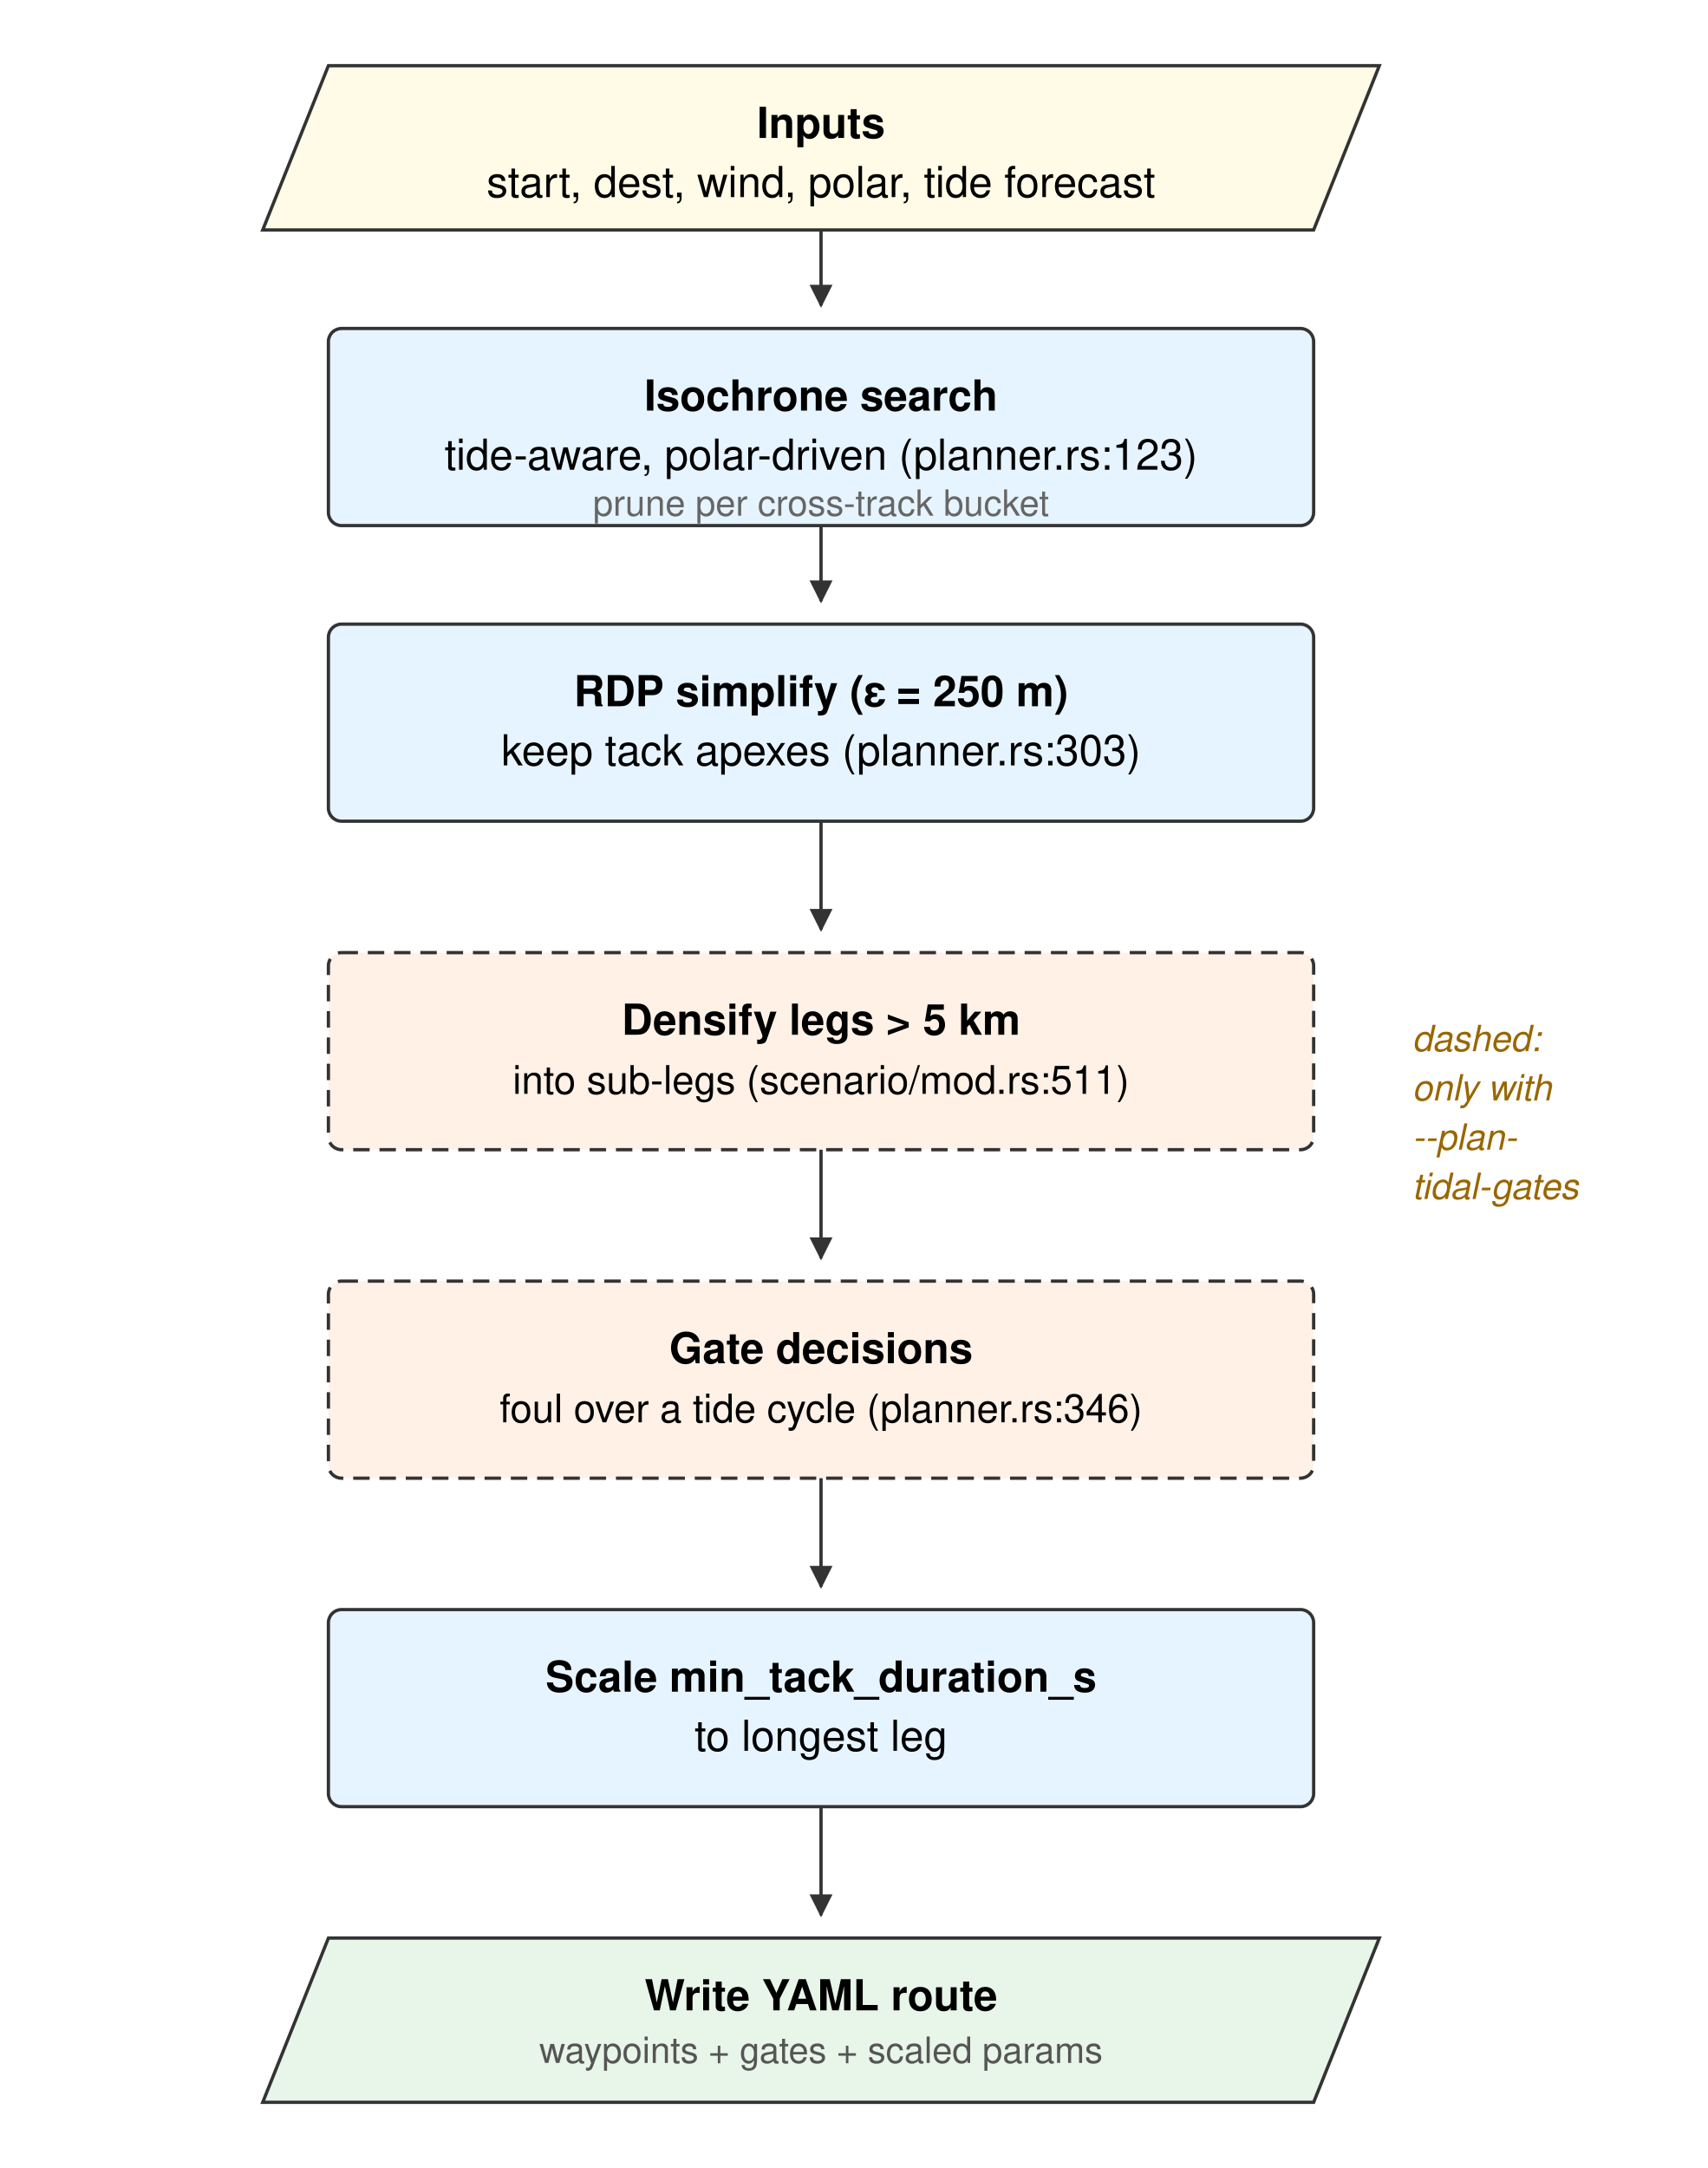
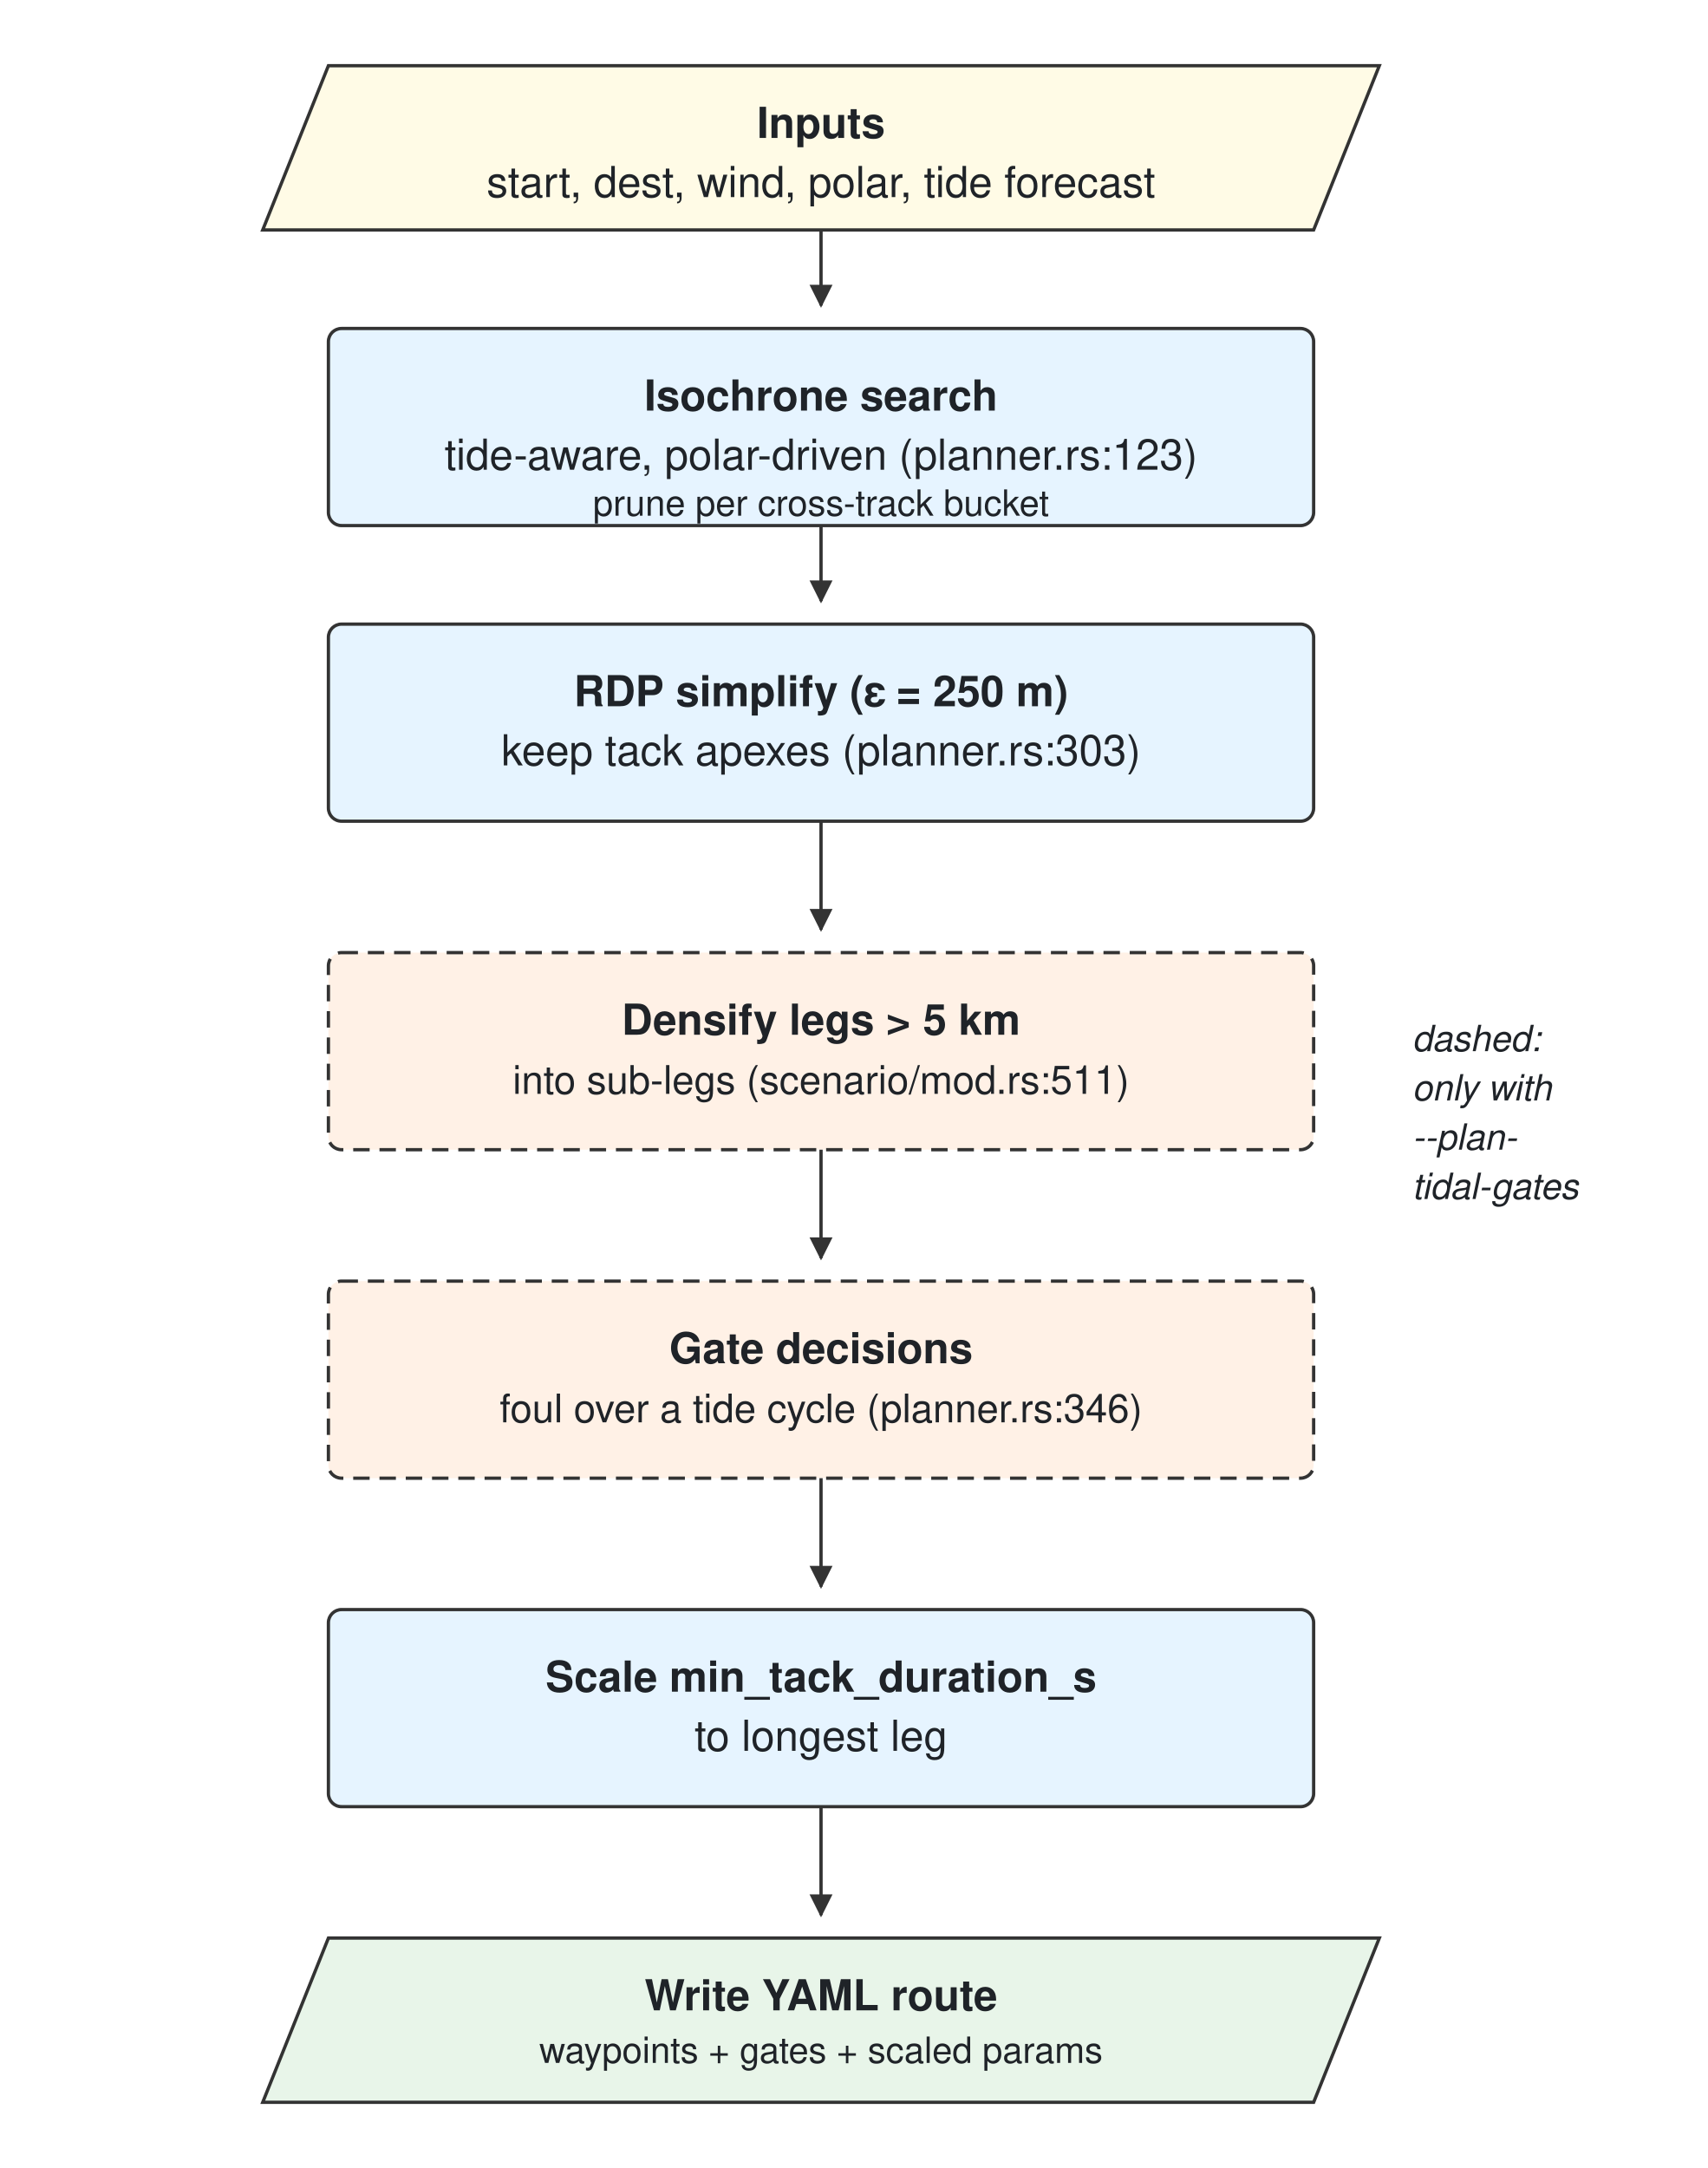
<svg xmlns="http://www.w3.org/2000/svg" viewBox="0 0 520 660" font-family="Helvetica, Arial, sans-serif" font-size="13">
+   <style>
+     text { fill: #1f2328; }
+     @media (prefers-color-scheme: dark) {
+       text { fill: #e6edf3; }
+       [fill="#fffbe6"] { fill: #3d2e0c; }
+       [fill="#e6f4ff"] { fill: #1a2937; }
+       [fill="#fff1e6"] { fill: #3d2716; }
+       [fill="#e8f5e9"] { fill: #1c2e1e; }
+       [stroke="#333"] { stroke: #e6edf3; }
+       [fill="#333"] { fill: #e6edf3; }
+       [fill="#222"] { fill: #e6edf3; }
+       [fill="#555"] { fill: #adbac7; }
+       [fill="#666"] { fill: #adbac7; }
+       [fill="#888"] { fill: #8d96a0; }
+       [stroke="#888"] { stroke: #8d96a0; }
+       [fill="#999"] { fill: #8d96a0; }
+       [fill="#bbb"] { fill: #6e7681; }
+       [stroke="#bbb"] { stroke: #6e7681; }
+       [stroke="#ddd"] { stroke: #484f58; }
+       [fill="#996600"] { fill: #ffaa44; }
+       [fill="#1a73e8"] { fill: #58a6ff; }
+       [stroke="#1a73e8"] { stroke: #58a6ff; }
+       [stroke="#0b3d8c"] { stroke: #79b8ff; }
+       [fill="#cc3333"] { fill: #f85149; }
+       [stroke="#cc3333"] { stroke: #f85149; }
+       [fill="#cc6600"] { fill: #ff944d; }
+       [stroke="#cc6600"] { stroke: #ff944d; }
+       [fill="#2e7d32"] { fill: #56d364; }
+       [stroke="#2e7d32"] { stroke: #56d364; }
+     }
+   </style>
  <defs>
    <marker id="arrow" viewBox="0 0 10 10" refX="9" refY="5" markerWidth="7" markerHeight="7" orient="auto">
      <path d="M 0 0 L 10 5 L 0 10 z" fill="#333" />
    </marker>
  </defs>
  <polygon points="100,20 420,20 400,70 80,70" fill="#fffbe6" stroke="#333" />
  <text x="250" y="42" text-anchor="middle" font-weight="bold">Inputs</text>
  <text x="250" y="60" text-anchor="middle">start, dest, wind, polar, tide forecast</text>
  <line x1="250" y1="70" x2="250" y2="93" stroke="#333" marker-end="url(#arrow)" />
  <rect x="100" y="100" width="300" height="60" rx="4" fill="#e6f4ff" stroke="#333" />
  <text x="250" y="125" text-anchor="middle" font-weight="bold">Isochrone search</text>
  <text x="250" y="143" text-anchor="middle">tide-aware, polar-driven (planner.rs:123)</text>
  <text x="250" y="157" text-anchor="middle" font-size="11" fill="#666">prune per cross-track bucket</text>
  <line x1="250" y1="160" x2="250" y2="183" stroke="#333" marker-end="url(#arrow)" />
  <rect x="100" y="190" width="300" height="60" rx="4" fill="#e6f4ff" stroke="#333" />
  <text x="250" y="215" text-anchor="middle" font-weight="bold">RDP simplify (ε = 250 m)</text>
  <text x="250" y="233" text-anchor="middle">keep tack apexes (planner.rs:303)</text>
  <line x1="250" y1="250" x2="250" y2="283" stroke="#333" marker-end="url(#arrow)" />
  <rect x="100" y="290" width="300" height="60" rx="4" fill="#fff1e6" stroke="#333" stroke-dasharray="5 3" />
  <text x="250" y="315" text-anchor="middle" font-weight="bold">Densify legs &gt; 5 km</text>
  <text x="250" y="333" text-anchor="middle" font-size="12">into sub-legs (scenario/mod.rs:511)</text>
  <line x1="250" y1="350" x2="250" y2="383" stroke="#333" marker-end="url(#arrow)" />
  <rect x="100" y="390" width="300" height="60" rx="4" fill="#fff1e6" stroke="#333" stroke-dasharray="5 3" />
  <text x="250" y="415" text-anchor="middle" font-weight="bold">Gate decisions</text>
  <text x="250" y="433" text-anchor="middle" font-size="12">foul over a tide cycle (planner.rs:346)</text>
  <text x="430" y="320" font-size="11" fill="#996600" font-style="italic">dashed:</text>
  <text x="430" y="335" font-size="11" fill="#996600" font-style="italic">only with</text>
  <text x="430" y="350" font-size="11" fill="#996600" font-style="italic">--plan-</text>
  <text x="430" y="365" font-size="11" fill="#996600" font-style="italic">tidal-gates</text>
  <line x1="250" y1="450" x2="250" y2="483" stroke="#333" marker-end="url(#arrow)" />
  <rect x="100" y="490" width="300" height="60" rx="4" fill="#e6f4ff" stroke="#333" />
  <text x="250" y="515" text-anchor="middle" font-weight="bold">Scale min_tack_duration_s</text>
  <text x="250" y="533" text-anchor="middle">to longest leg</text>
  <line x1="250" y1="550" x2="250" y2="583" stroke="#333" marker-end="url(#arrow)" />
  <polygon points="100,590 420,590 400,640 80,640" fill="#e8f5e9" stroke="#333" />
  <text x="250" y="612" text-anchor="middle" font-weight="bold">Write YAML route</text>
  <text x="250" y="628" text-anchor="middle" font-size="11" fill="#555">waypoints + gates + scaled params</text>
</svg>
